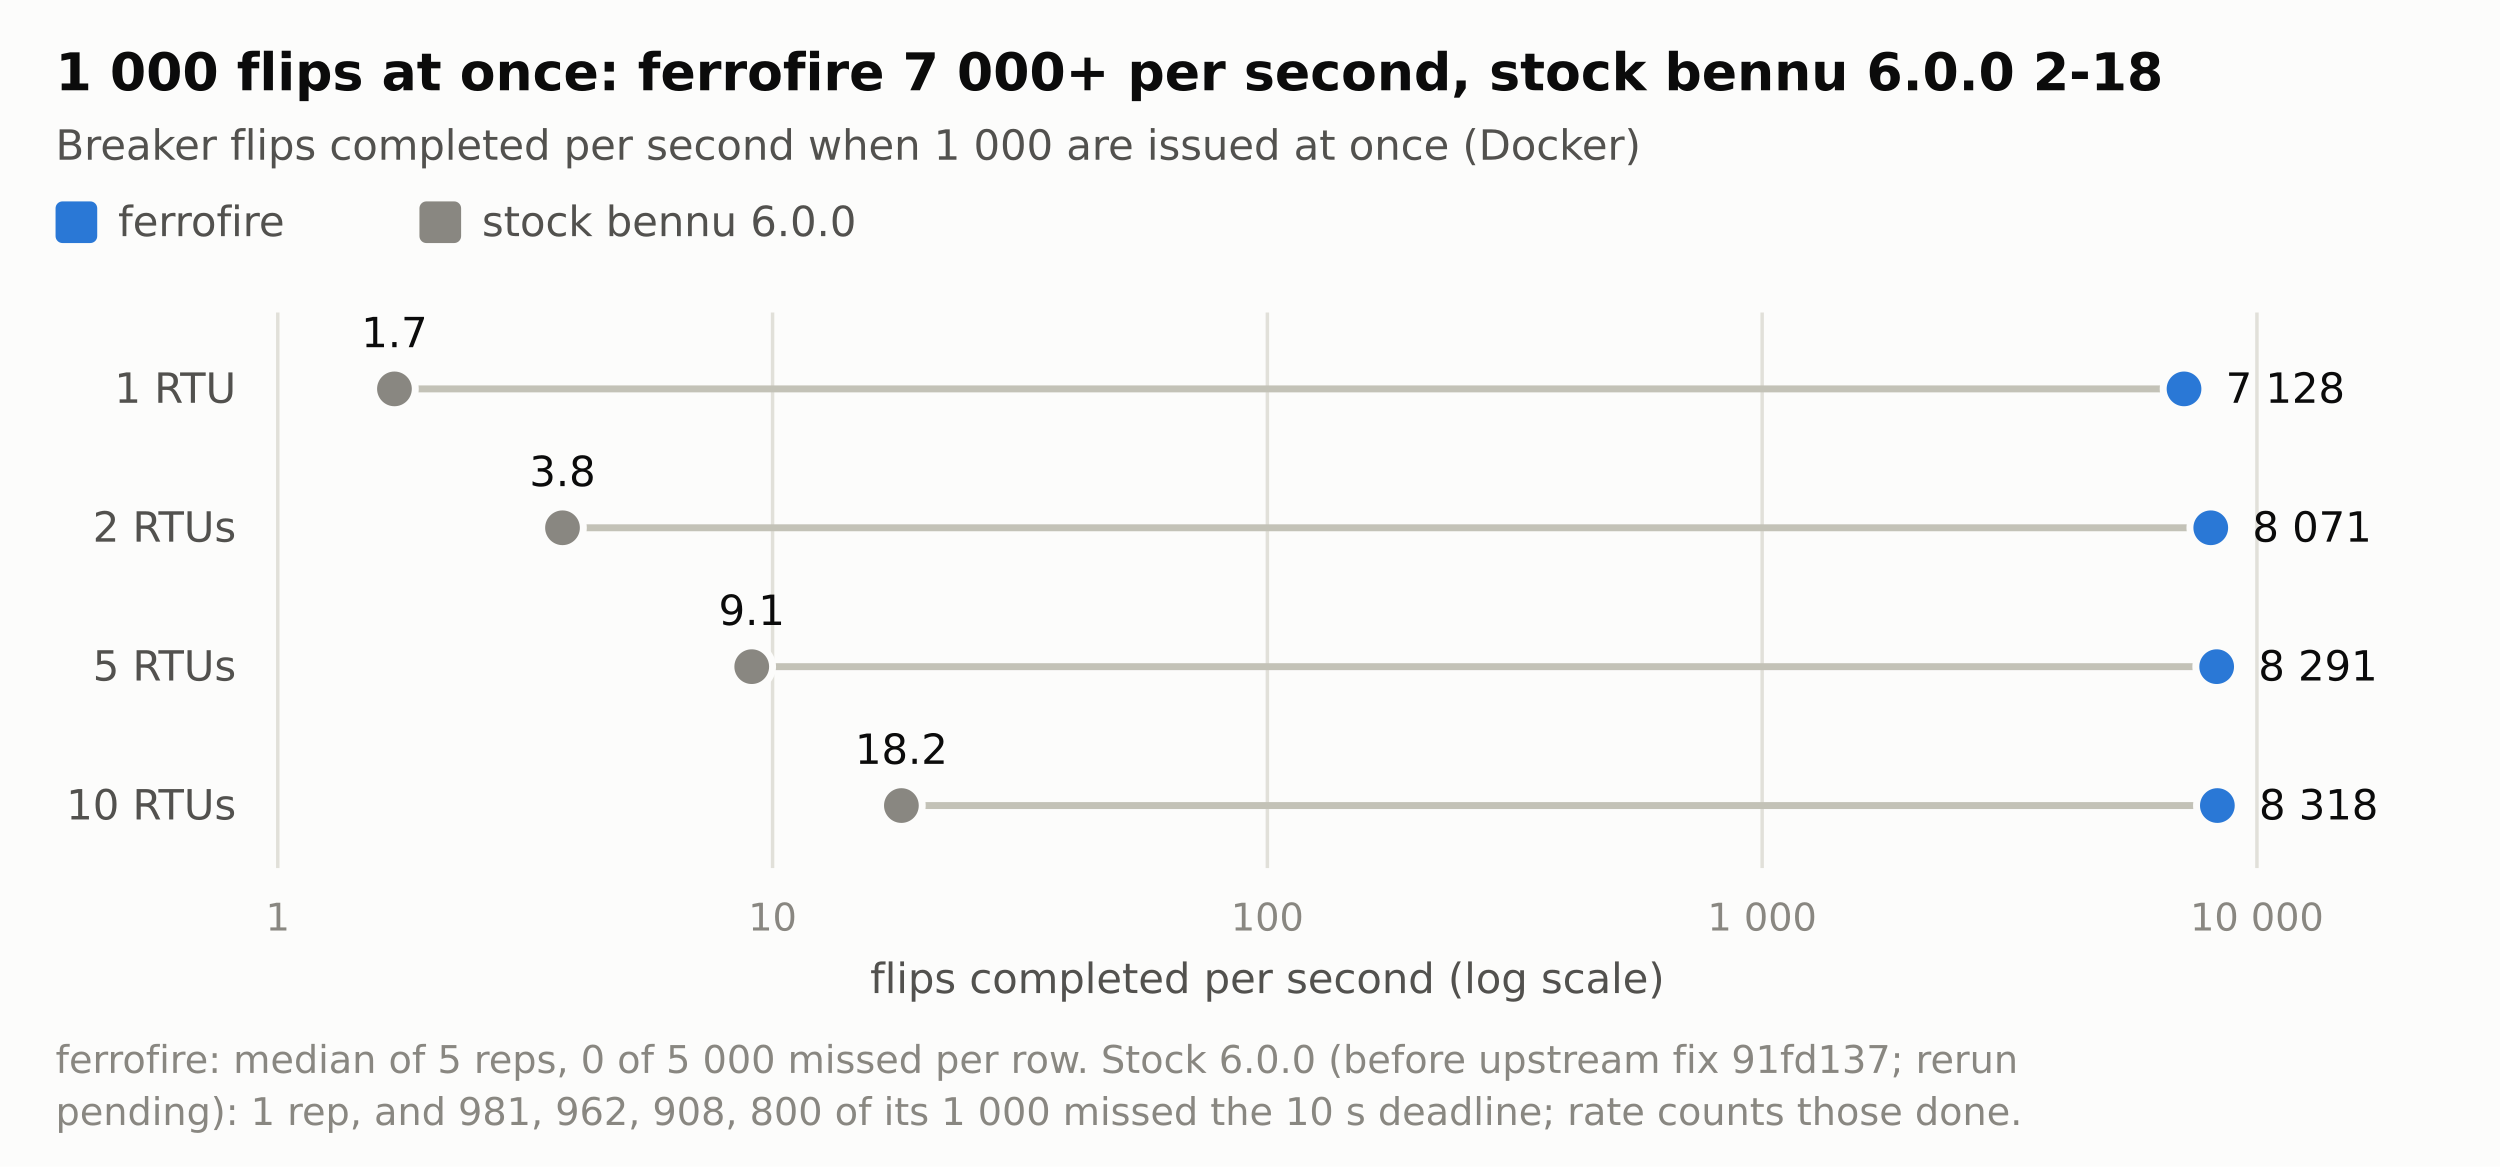
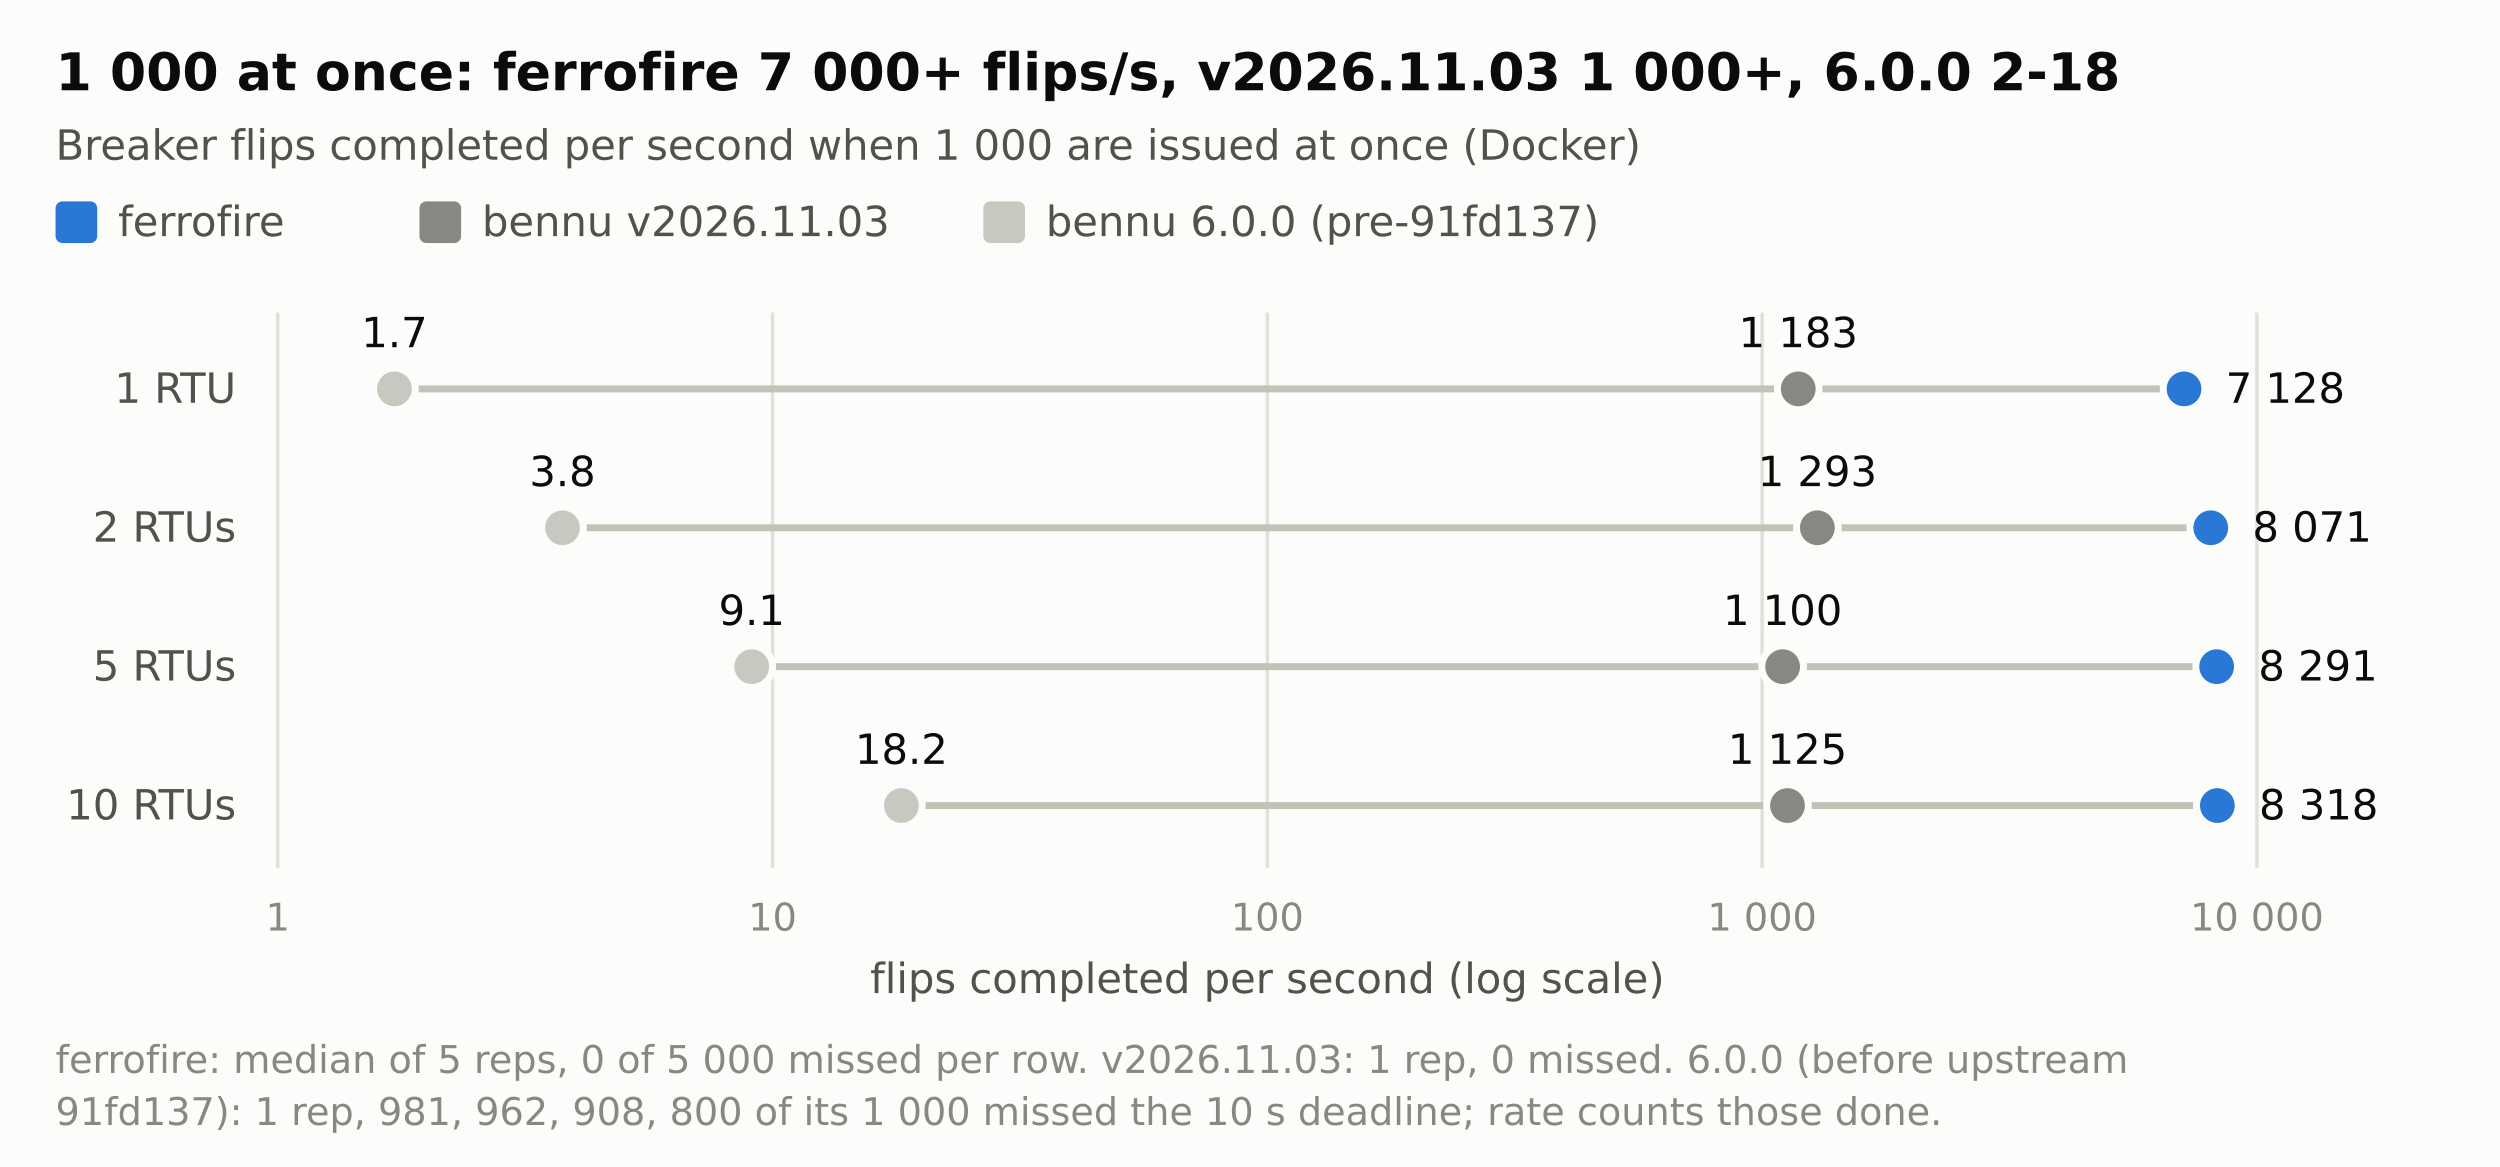
- <svg xmlns="http://www.w3.org/2000/svg" viewBox="0 0 720 336" width="720" height="336" role="img" aria-label="1 000 flips at once: ferrofire 7 000+ per second, stock bennu 6.0.0 2-18">
+ <svg xmlns="http://www.w3.org/2000/svg" viewBox="0 0 720 336" width="720" height="336" role="img" aria-label="1 000 at once: ferrofire 7 000+ flips/s, v2026.11.03 1 000+, 6.0.0 2-18">
  <style>text{font-family:'DejaVu Sans',Verdana,sans-serif}
.bg{fill:#fcfcfb}.t{fill:#0b0b0b;font-weight:bold;font-size:15px}.s{fill:#52514e;font-size:12px}
.v{fill:#0b0b0b;font-size:12px}.m{fill:#898781;font-size:11px}
- .g{stroke:#e1e0d9;stroke-width:1}.a{stroke:#c3c2b7;stroke-width:1}.ff{fill:#2a78d6}.st{fill:#898781}
+ .g{stroke:#e1e0d9;stroke-width:1}.a{stroke:#c3c2b7;stroke-width:1}.ff{fill:#2a78d6}.st{fill:#898781}.old{fill:#c9c8c0}
.rg{fill:#fcfcfb;stroke:#0b0b0b;stroke-width:1.5}.ln{stroke:#c3c2b7;stroke-width:2}.ring{stroke:#fcfcfb;stroke-width:2}</style>
  <rect width="720" height="336" class="bg" />
-   <text x="16.0" y="26.0" class="t" text-anchor="start">1 000 flips at once: ferrofire 7 000+ per second, stock bennu 6.0.0 2-18</text>
+   <text x="16.0" y="26.0" class="t" text-anchor="start">1 000 at once: ferrofire 7 000+ flips/s, v2026.11.03 1 000+, 6.0.0 2-18</text>
  <text x="16.0" y="46.0" class="s" text-anchor="start">Breaker flips completed per second when 1 000 are issued at once (Docker)</text>
  <rect x="16" y="58" width="12" height="12" rx="2" class="ff" />
  <text x="34.0" y="68.0" class="s" text-anchor="start">ferrofire</text>
  <rect x="120.8" y="58" width="12" height="12" rx="2" class="st" />
-   <text x="138.8" y="68.0" class="s" text-anchor="start">stock bennu 6.0.0</text>
+   <text x="138.8" y="68.0" class="s" text-anchor="start">bennu v2026.11.03</text>
+   <rect x="283.2" y="58" width="12" height="12" rx="2" class="old" />
+   <text x="301.2" y="68.0" class="s" text-anchor="start">bennu 6.0.0 (pre-91fd137)</text>
  <line x1="80.0" x2="80.0" y1="90" y2="250" class="g" />
  <text x="80.0" y="268.0" class="m" text-anchor="middle">1</text>
  <line x1="222.5" x2="222.5" y1="90" y2="250" class="g" />
  <text x="222.5" y="268.0" class="m" text-anchor="middle">10</text>
  <line x1="365.0" x2="365.0" y1="90" y2="250" class="g" />
  <text x="365.0" y="268.0" class="m" text-anchor="middle">100</text>
  <line x1="507.5" x2="507.5" y1="90" y2="250" class="g" />
  <text x="507.5" y="268.0" class="m" text-anchor="middle">1 000</text>
  <line x1="650.0" x2="650.0" y1="90" y2="250" class="g" />
  <text x="650.0" y="268.0" class="m" text-anchor="middle">10 000</text>
  <text x="365.0" y="286.0" class="s" text-anchor="middle">flips completed per second (log scale)</text>
  <text x="68.0" y="116.0" class="s" text-anchor="end">1 RTU</text>
  <line x1="113.6" x2="629.0" y1="112" y2="112" class="ln" />
-   <circle cx="113.6" cy="112" r="6" class="st ring" />
+   <circle cx="113.6" cy="112" r="6" class="old ring" />
+   <circle cx="517.9" cy="112" r="6" class="st ring" />
  <circle cx="629.0" cy="112" r="6" class="ff ring" />
  <text x="113.6" y="100.0" class="v" text-anchor="middle">1.7</text>
+   <text x="517.9" y="100.0" class="v" text-anchor="middle">1 183</text>
  <text x="641.0" y="116.0" class="v" text-anchor="start">7 128</text>
  <text x="68.0" y="156.0" class="s" text-anchor="end">2 RTUs</text>
  <line x1="162.0" x2="636.7" y1="152" y2="152" class="ln" />
-   <circle cx="162.0" cy="152" r="6" class="st ring" />
+   <circle cx="162.0" cy="152" r="6" class="old ring" />
+   <circle cx="523.4" cy="152" r="6" class="st ring" />
  <circle cx="636.7" cy="152" r="6" class="ff ring" />
  <text x="162.0" y="140.0" class="v" text-anchor="middle">3.8</text>
+   <text x="523.4" y="140.0" class="v" text-anchor="middle">1 293</text>
  <text x="648.7" y="156.0" class="v" text-anchor="start">8 071</text>
  <text x="68.0" y="196.0" class="s" text-anchor="end">5 RTUs</text>
  <line x1="216.5" x2="638.4" y1="192" y2="192" class="ln" />
-   <circle cx="216.5" cy="192" r="6" class="st ring" />
+   <circle cx="216.5" cy="192" r="6" class="old ring" />
+   <circle cx="513.4" cy="192" r="6" class="st ring" />
  <circle cx="638.4" cy="192" r="6" class="ff ring" />
  <text x="216.5" y="180.0" class="v" text-anchor="middle">9.1</text>
+   <text x="513.4" y="180.0" class="v" text-anchor="middle">1 100</text>
  <text x="650.4" y="196.0" class="v" text-anchor="start">8 291</text>
  <text x="68.0" y="236.0" class="s" text-anchor="end">10 RTUs</text>
  <line x1="259.6" x2="638.6" y1="232" y2="232" class="ln" />
-   <circle cx="259.6" cy="232" r="6" class="st ring" />
+   <circle cx="259.6" cy="232" r="6" class="old ring" />
+   <circle cx="514.8" cy="232" r="6" class="st ring" />
  <circle cx="638.6" cy="232" r="6" class="ff ring" />
  <text x="259.6" y="220.0" class="v" text-anchor="middle">18.2</text>
+   <text x="514.8" y="220.0" class="v" text-anchor="middle">1 125</text>
  <text x="650.6" y="236.0" class="v" text-anchor="start">8 318</text>
-   <text x="16.0" y="309.0" class="m" text-anchor="start">ferrofire: median of 5 reps, 0 of 5 000 missed per row. Stock 6.0.0 (before upstream fix 91fd137; rerun</text>
-   <text x="16.0" y="324.0" class="m" text-anchor="start">pending): 1 rep, and 981, 962, 908, 800 of its 1 000 missed the 10 s deadline; rate counts those done.</text>
+   <text x="16.0" y="309.0" class="m" text-anchor="start">ferrofire: median of 5 reps, 0 of 5 000 missed per row. v2026.11.03: 1 rep, 0 missed. 6.0.0 (before upstream</text>
+   <text x="16.0" y="324.0" class="m" text-anchor="start">91fd137): 1 rep, 981, 962, 908, 800 of its 1 000 missed the 10 s deadline; rate counts those done.</text>
</svg>
